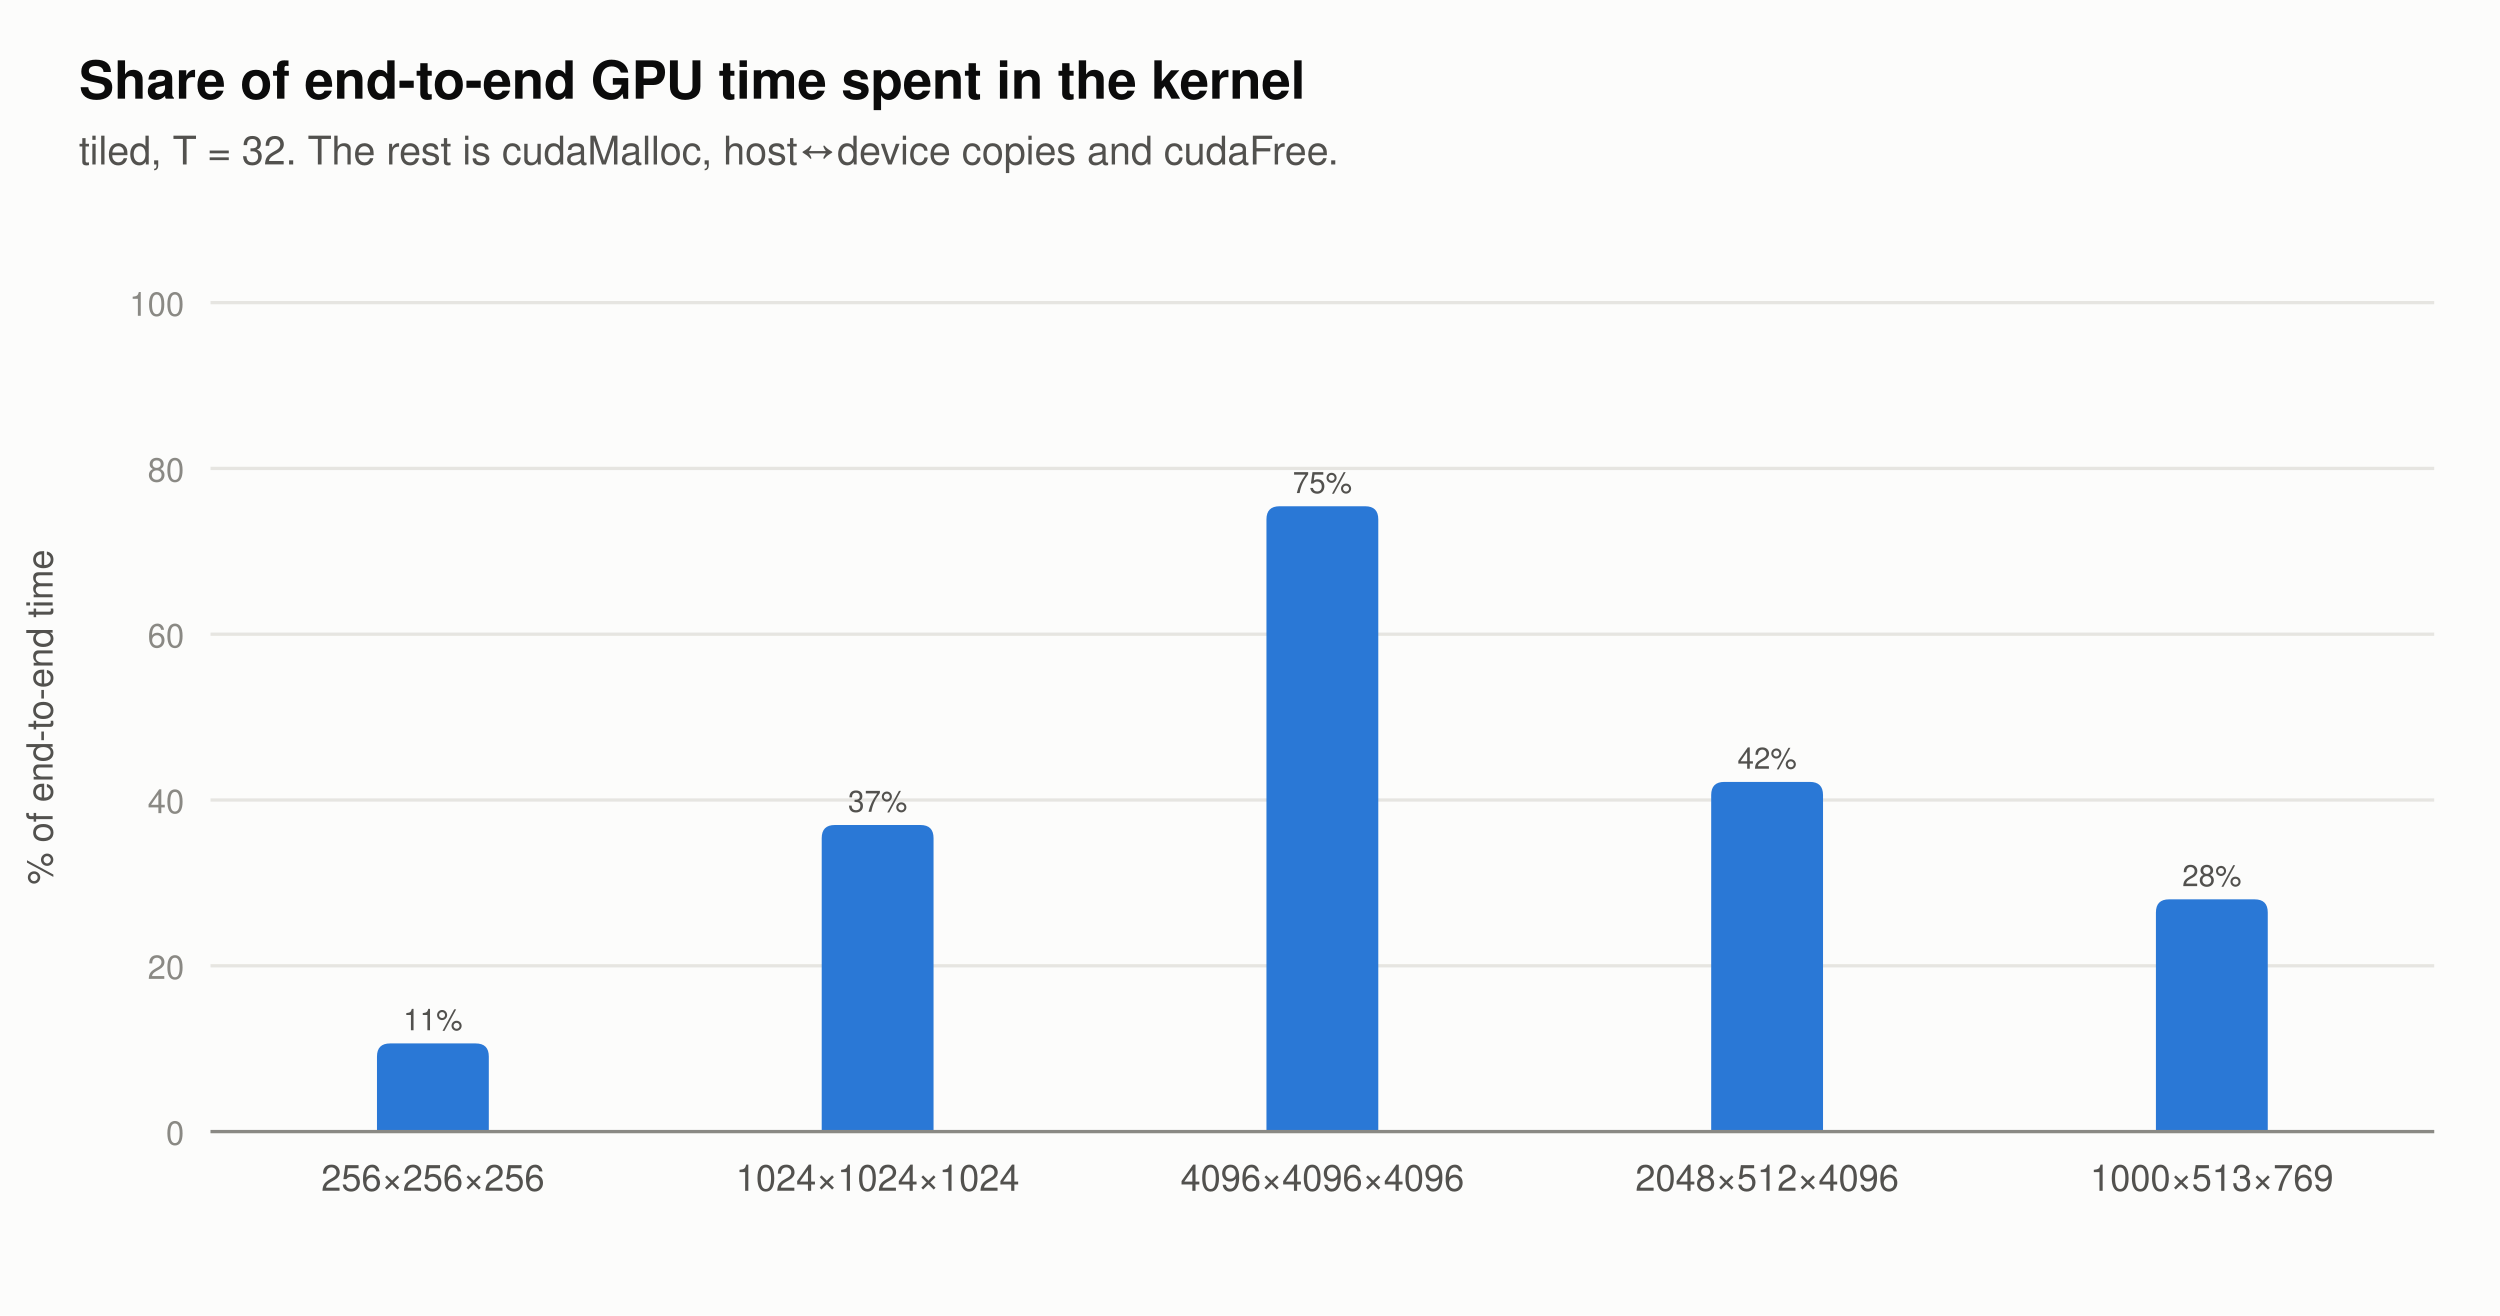
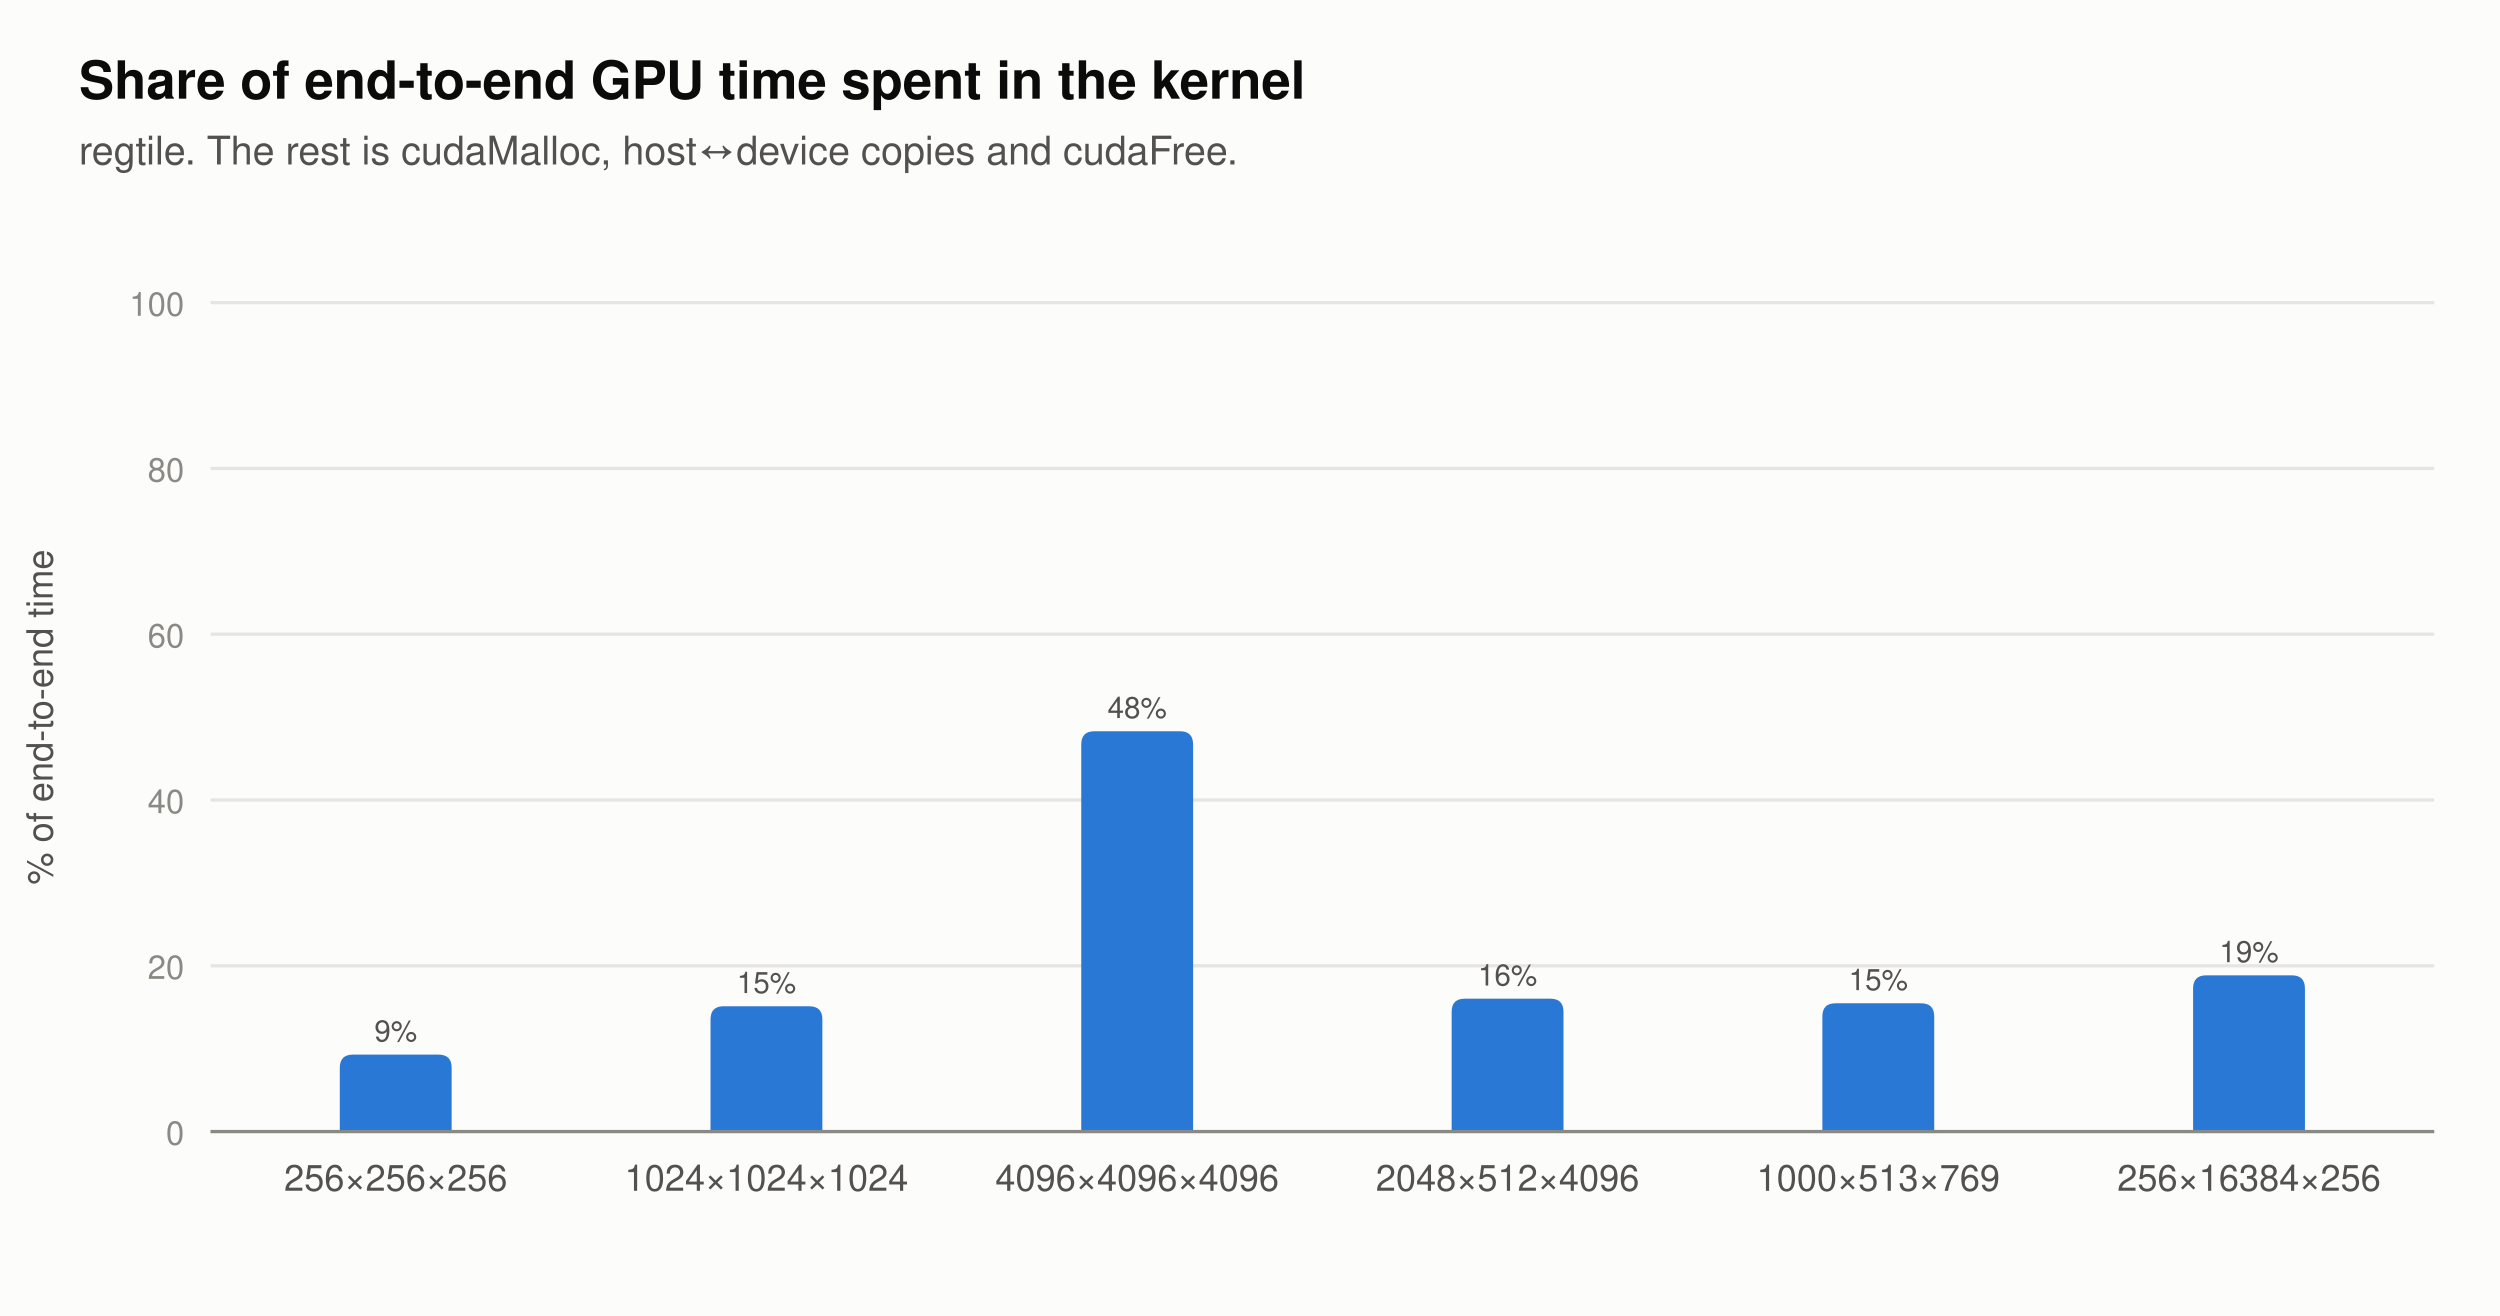
<svg xmlns="http://www.w3.org/2000/svg" width="760" height="400" viewBox="0 0 760 400">
  <rect width="100%" height="100%" fill="#fcfcfb" />
  <text x="24.0" y="30.0" font-family="Helvetica, Arial, sans-serif" font-size="16" fill="#0b0b0b" text-anchor="start" font-weight="600">Share of end-to-end GPU time spent in the kernel</text>
-   <text x="24.0" y="50.0" font-family="Helvetica, Arial, sans-serif" font-size="12" fill="#52514e" text-anchor="start" font-weight="400">tiled, T = 32. The rest is cudaMalloc, host↔device copies and cudaFree.</text>
+   <text x="24.0" y="50.0" font-family="Helvetica, Arial, sans-serif" font-size="12" fill="#52514e" text-anchor="start" font-weight="400">regtile. The rest is cudaMalloc, host↔device copies and cudaFree.</text>
  <line x1="64" x2="740" y1="344.0" y2="344.0" stroke="#e6e5e1" stroke-width="1" />
  <text x="56.0" y="348.0" font-family="Helvetica, Arial, sans-serif" font-size="10" fill="#8a8984" text-anchor="end" font-weight="400">0</text>
  <line x1="64" x2="740" y1="293.6" y2="293.6" stroke="#e6e5e1" stroke-width="1" />
  <text x="56.0" y="297.6" font-family="Helvetica, Arial, sans-serif" font-size="10" fill="#8a8984" text-anchor="end" font-weight="400">20</text>
  <line x1="64" x2="740" y1="243.2" y2="243.2" stroke="#e6e5e1" stroke-width="1" />
  <text x="56.0" y="247.2" font-family="Helvetica, Arial, sans-serif" font-size="10" fill="#8a8984" text-anchor="end" font-weight="400">40</text>
  <line x1="64" x2="740" y1="192.8" y2="192.8" stroke="#e6e5e1" stroke-width="1" />
  <text x="56.0" y="196.8" font-family="Helvetica, Arial, sans-serif" font-size="10" fill="#8a8984" text-anchor="end" font-weight="400">60</text>
  <line x1="64" x2="740" y1="142.4" y2="142.4" stroke="#e6e5e1" stroke-width="1" />
  <text x="56.0" y="146.4" font-family="Helvetica, Arial, sans-serif" font-size="10" fill="#8a8984" text-anchor="end" font-weight="400">80</text>
  <line x1="64" x2="740" y1="92.0" y2="92.0" stroke="#e6e5e1" stroke-width="1" />
  <text x="56.0" y="96.0" font-family="Helvetica, Arial, sans-serif" font-size="10" fill="#8a8984" text-anchor="end" font-weight="400">100</text>
  <text x="16.0" y="218.0" font-family="Helvetica, Arial, sans-serif" font-size="11" fill="#52514e" text-anchor="middle" font-weight="400" transform="rotate(-90 16 218.0)">% of end-to-end time</text>
-   <path d="M114.6,344.0 V321.2 Q114.6,317.2 118.6,317.2 H144.6 Q148.6,317.2 148.6,321.2 V344.0 Z" fill="#2a78d6" />
-   <text x="131.6" y="313.2" font-family="Helvetica, Arial, sans-serif" font-size="9" fill="#52514e" text-anchor="middle" font-weight="400">11%</text>
-   <text x="131.6" y="362.0" font-family="Helvetica, Arial, sans-serif" font-size="11" fill="#52514e" text-anchor="middle" font-weight="400">256×256×256</text>
-   <path d="M249.8,344.0 V254.8 Q249.8,250.8 253.8,250.8 H279.8 Q283.8,250.8 283.8,254.8 V344.0 Z" fill="#2a78d6" />
-   <text x="266.8" y="246.8" font-family="Helvetica, Arial, sans-serif" font-size="9" fill="#52514e" text-anchor="middle" font-weight="400">37%</text>
-   <text x="266.8" y="362.0" font-family="Helvetica, Arial, sans-serif" font-size="11" fill="#52514e" text-anchor="middle" font-weight="400">1024×1024×1024</text>
-   <path d="M385.0,344.0 V157.9 Q385.0,153.9 389.0,153.9 H415.0 Q419.0,153.9 419.0,157.9 V344.0 Z" fill="#2a78d6" />
-   <text x="402.0" y="149.9" font-family="Helvetica, Arial, sans-serif" font-size="9" fill="#52514e" text-anchor="middle" font-weight="400">75%</text>
-   <text x="402.0" y="362.0" font-family="Helvetica, Arial, sans-serif" font-size="11" fill="#52514e" text-anchor="middle" font-weight="400">4096×4096×4096</text>
-   <path d="M520.2,344.0 V241.7 Q520.2,237.7 524.2,237.7 H550.2 Q554.2,237.7 554.2,241.7 V344.0 Z" fill="#2a78d6" />
-   <text x="537.2" y="233.7" font-family="Helvetica, Arial, sans-serif" font-size="9" fill="#52514e" text-anchor="middle" font-weight="400">42%</text>
-   <text x="537.2" y="362.0" font-family="Helvetica, Arial, sans-serif" font-size="11" fill="#52514e" text-anchor="middle" font-weight="400">2048×512×4096</text>
-   <path d="M655.4,344.0 V277.4 Q655.4,273.4 659.4,273.4 H685.4 Q689.4,273.4 689.4,277.4 V344.0 Z" fill="#2a78d6" />
-   <text x="672.4" y="269.4" font-family="Helvetica, Arial, sans-serif" font-size="9" fill="#52514e" text-anchor="middle" font-weight="400">28%</text>
-   <text x="672.4" y="362.0" font-family="Helvetica, Arial, sans-serif" font-size="11" fill="#52514e" text-anchor="middle" font-weight="400">1000×513×769</text>
+   <path d="M103.3,344.0 V324.6 Q103.3,320.6 107.3,320.6 H133.3 Q137.3,320.6 137.3,324.6 V344.0 Z" fill="#2a78d6" />
+   <text x="120.3" y="316.6" font-family="Helvetica, Arial, sans-serif" font-size="9" fill="#52514e" text-anchor="middle" font-weight="400">9%</text>
+   <text x="120.3" y="362.0" font-family="Helvetica, Arial, sans-serif" font-size="11" fill="#52514e" text-anchor="middle" font-weight="400">256×256×256</text>
+   <path d="M216.0,344.0 V309.9 Q216.0,305.9 220.0,305.9 H246.0 Q250.0,305.9 250.0,309.9 V344.0 Z" fill="#2a78d6" />
+   <text x="233.0" y="301.9" font-family="Helvetica, Arial, sans-serif" font-size="9" fill="#52514e" text-anchor="middle" font-weight="400">15%</text>
+   <text x="233.0" y="362.0" font-family="Helvetica, Arial, sans-serif" font-size="11" fill="#52514e" text-anchor="middle" font-weight="400">1024×1024×1024</text>
+   <path d="M328.7,344.0 V226.3 Q328.7,222.3 332.7,222.3 H358.7 Q362.7,222.3 362.7,226.3 V344.0 Z" fill="#2a78d6" />
+   <text x="345.7" y="218.3" font-family="Helvetica, Arial, sans-serif" font-size="9" fill="#52514e" text-anchor="middle" font-weight="400">48%</text>
+   <text x="345.7" y="362.0" font-family="Helvetica, Arial, sans-serif" font-size="11" fill="#52514e" text-anchor="middle" font-weight="400">4096×4096×4096</text>
+   <path d="M441.3,344.0 V307.6 Q441.3,303.6 445.3,303.6 H471.3 Q475.3,303.6 475.3,307.6 V344.0 Z" fill="#2a78d6" />
+   <text x="458.3" y="299.6" font-family="Helvetica, Arial, sans-serif" font-size="9" fill="#52514e" text-anchor="middle" font-weight="400">16%</text>
+   <text x="458.3" y="362.0" font-family="Helvetica, Arial, sans-serif" font-size="11" fill="#52514e" text-anchor="middle" font-weight="400">2048×512×4096</text>
+   <path d="M554.0,344.0 V309.0 Q554.0,305.0 558.0,305.0 H584.0 Q588.0,305.0 588.0,309.0 V344.0 Z" fill="#2a78d6" />
+   <text x="571.0" y="301.0" font-family="Helvetica, Arial, sans-serif" font-size="9" fill="#52514e" text-anchor="middle" font-weight="400">15%</text>
+   <text x="571.0" y="362.0" font-family="Helvetica, Arial, sans-serif" font-size="11" fill="#52514e" text-anchor="middle" font-weight="400">1000×513×769</text>
+   <path d="M666.7,344.0 V300.5 Q666.7,296.5 670.7,296.5 H696.7 Q700.7,296.5 700.7,300.5 V344.0 Z" fill="#2a78d6" />
+   <text x="683.7" y="292.5" font-family="Helvetica, Arial, sans-serif" font-size="9" fill="#52514e" text-anchor="middle" font-weight="400">19%</text>
+   <text x="683.7" y="362.0" font-family="Helvetica, Arial, sans-serif" font-size="11" fill="#52514e" text-anchor="middle" font-weight="400">256×16384×256</text>
  <line x1="64" x2="740" y1="344.0" y2="344.0" stroke="#8a8984" stroke-width="1" />
</svg>
